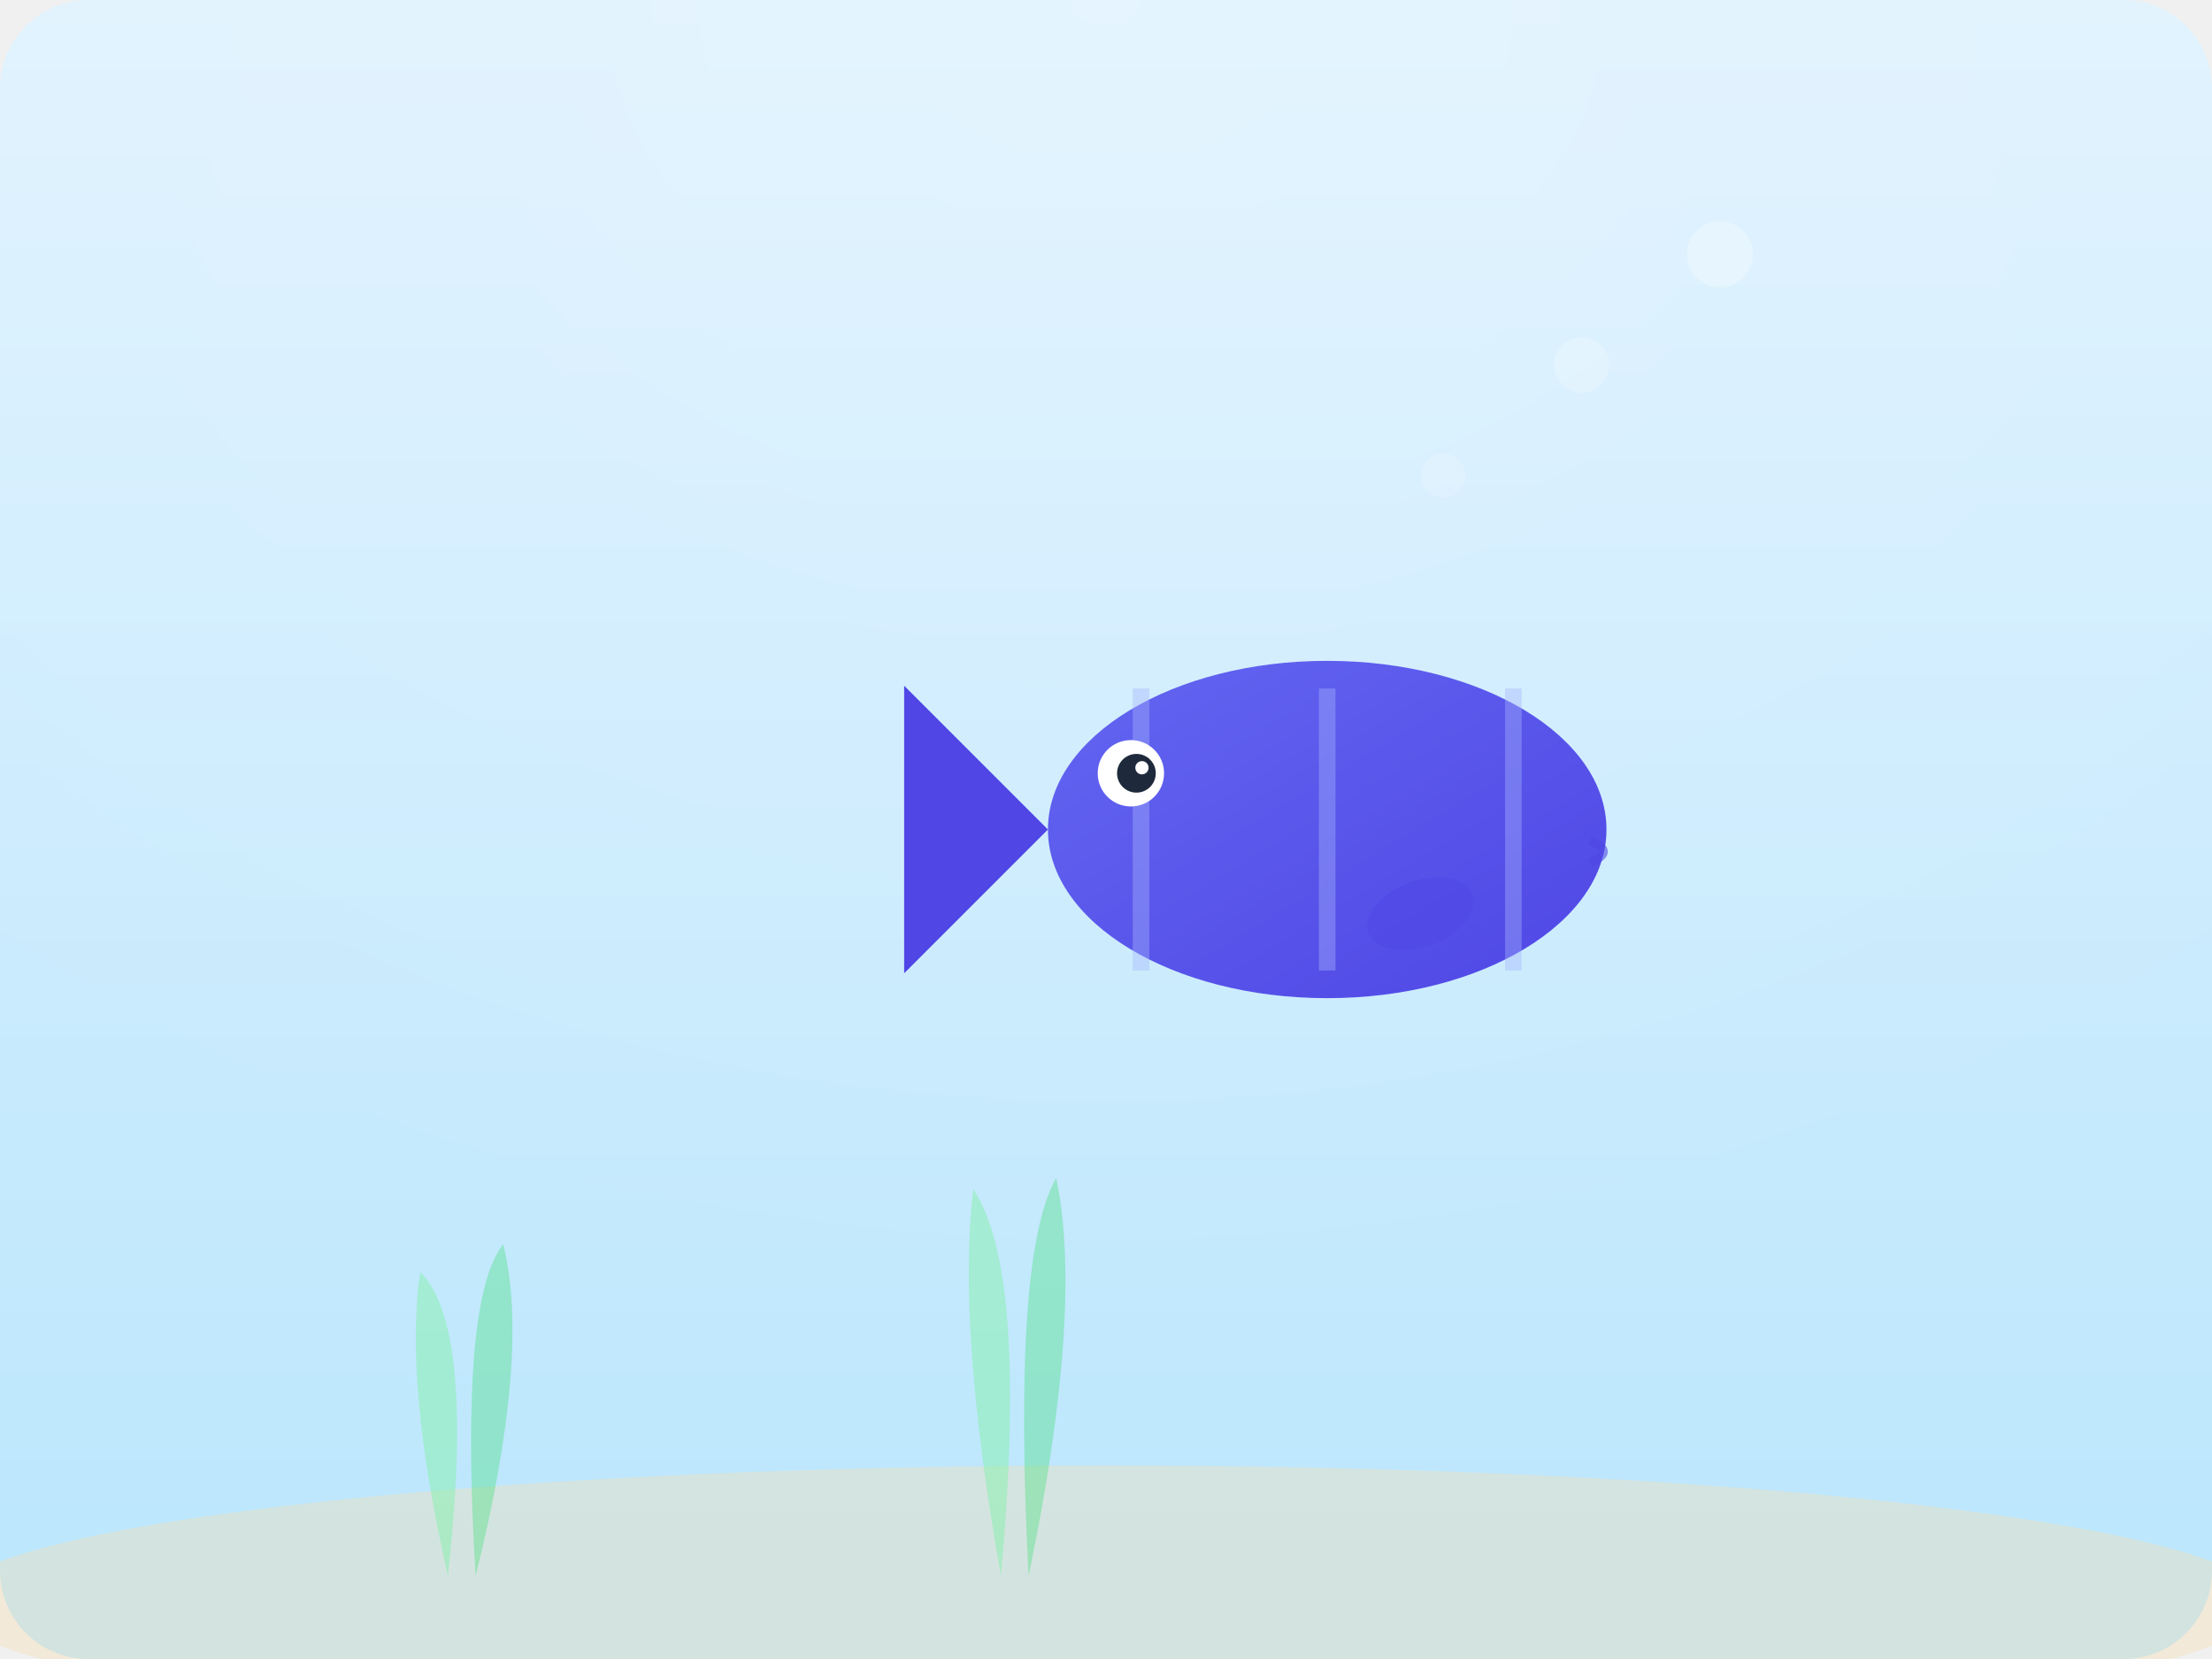
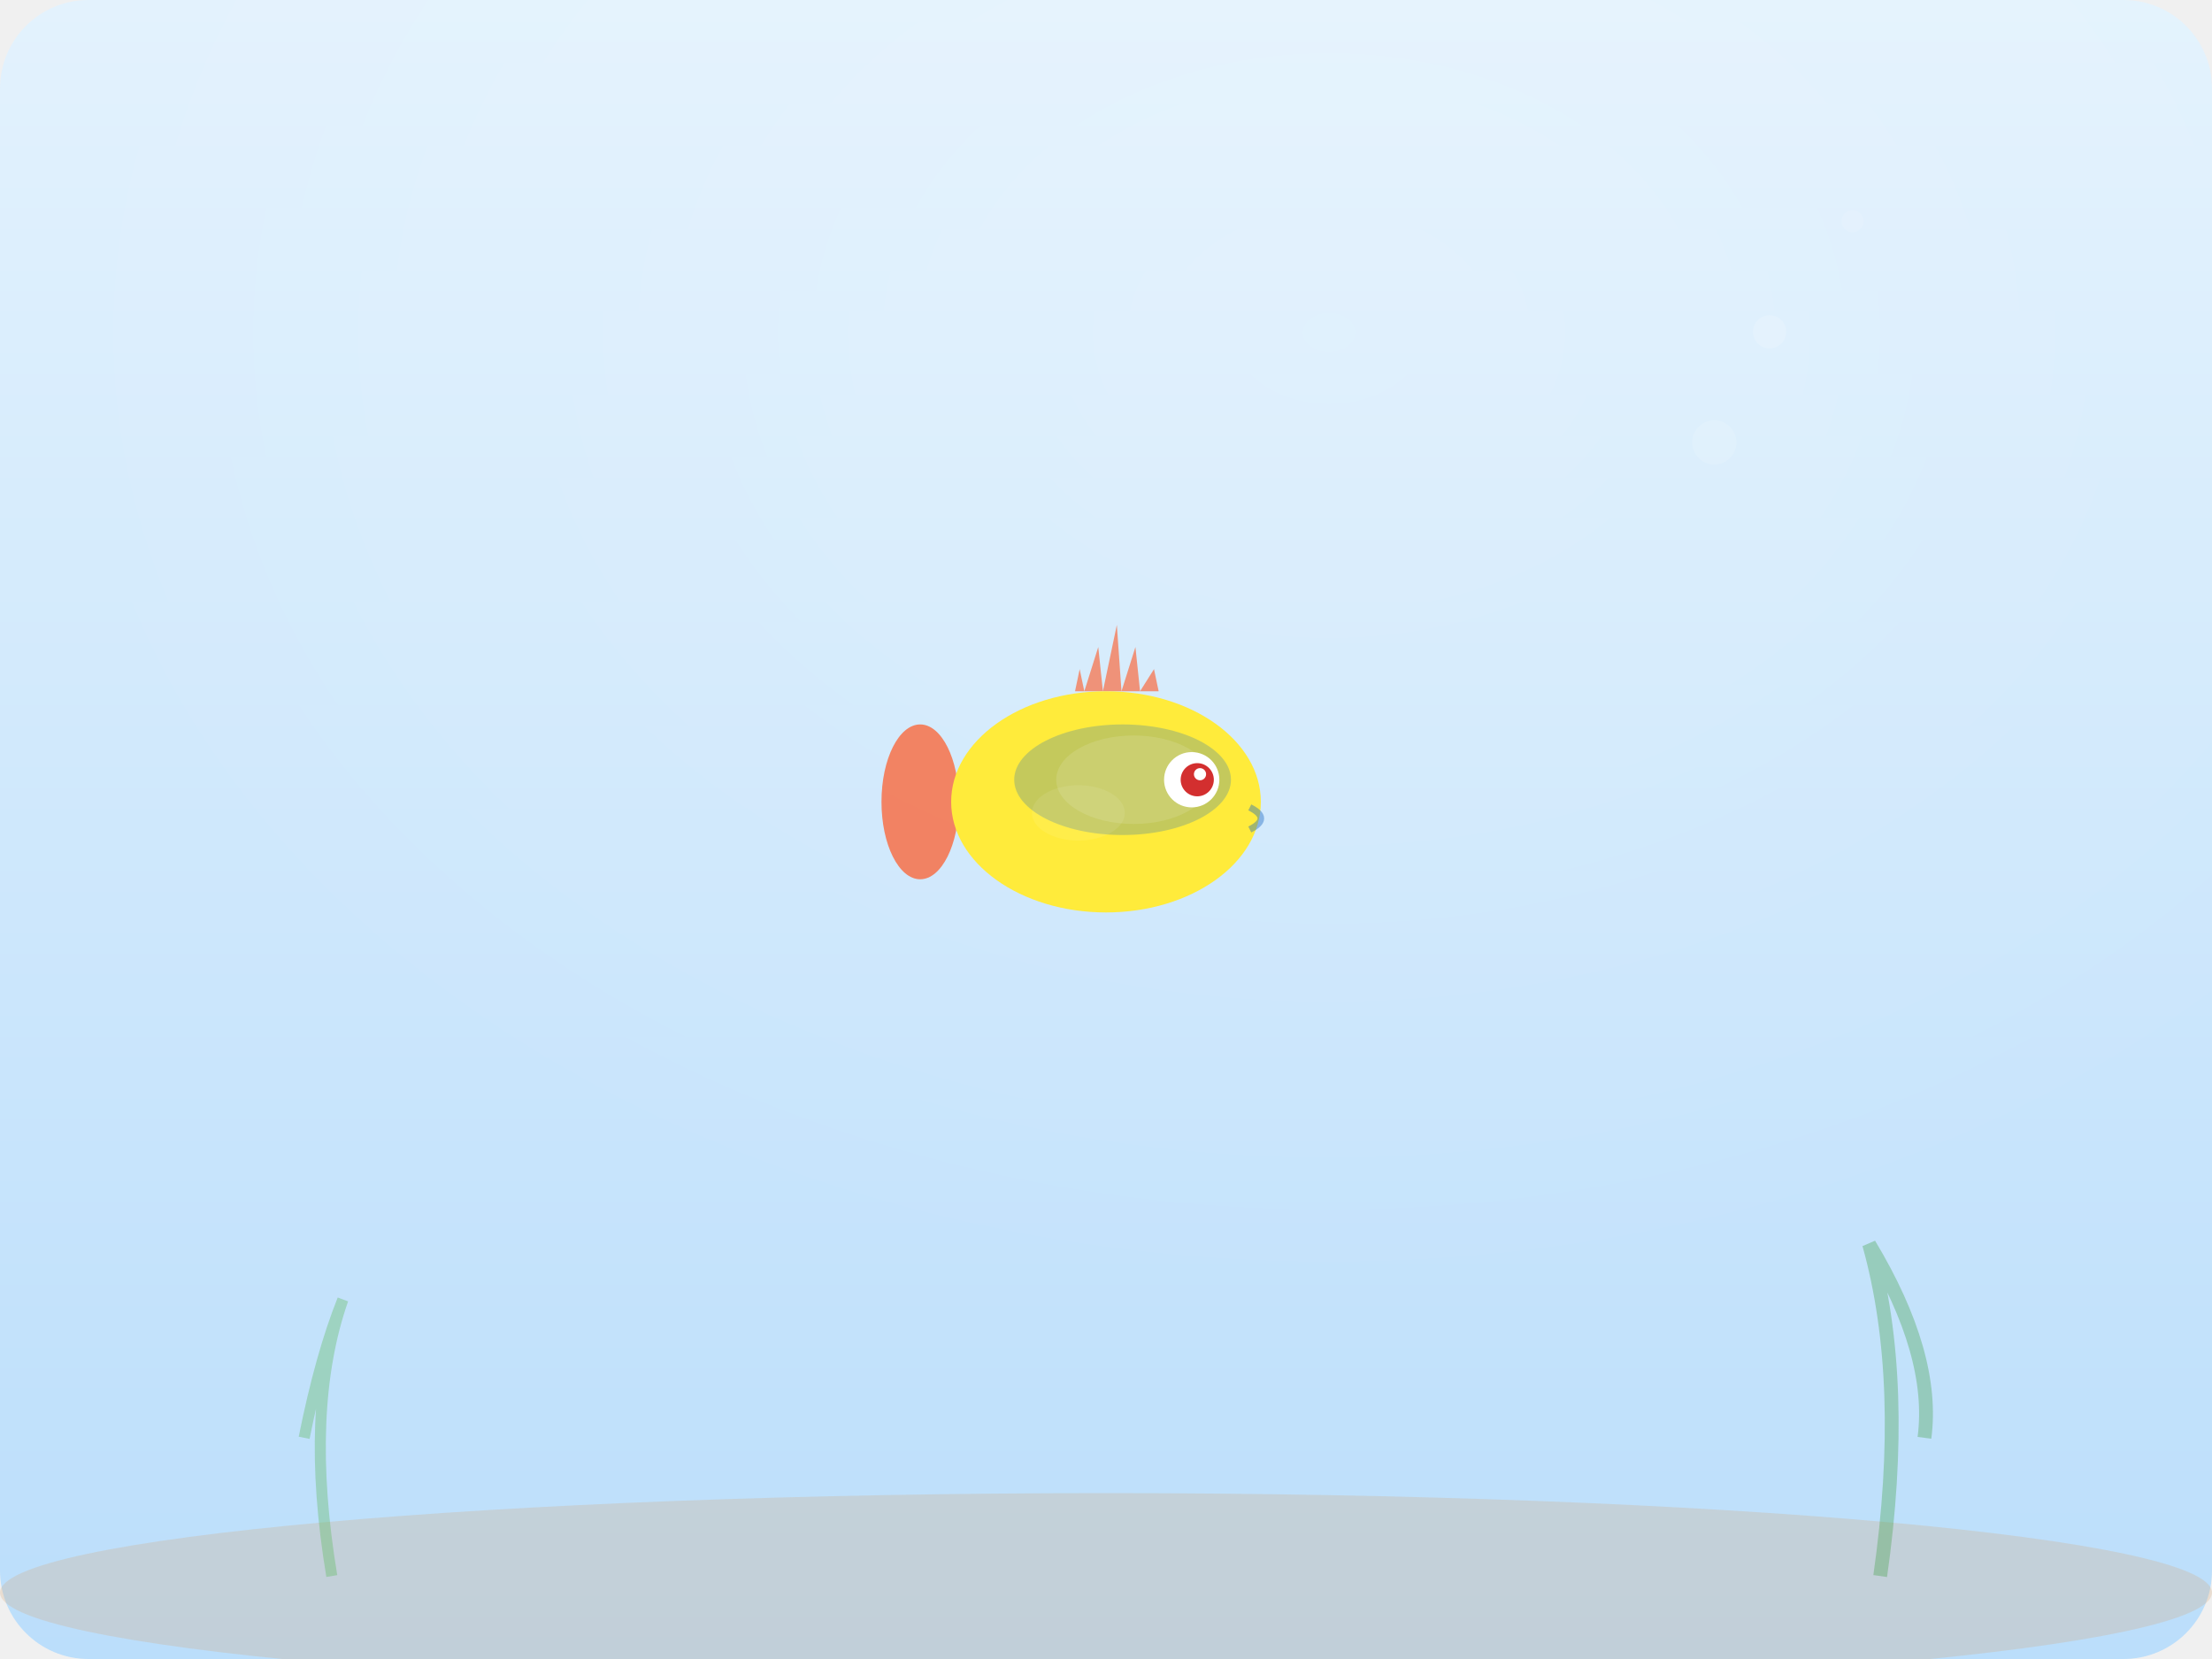
<svg xmlns="http://www.w3.org/2000/svg" viewBox="0 0 400 300" width="400" height="300">
  <defs>
-     <linearGradient id="bg_33" x1="0%" y1="0%" x2="0%" y2="100%">
-       <stop offset="0%" style="stop-color:#E0F2FE" />
-       <stop offset="100%" style="stop-color:#BAE6FD" />
+     <linearGradient id="bg33" x1="0%" y1="0%" x2="0%" y2="100%">
+       <stop offset="0%" style="stop-color:#E3F2FD" />
+       <stop offset="100%" style="stop-color:#BBDEFB" />
    </linearGradient>
-     <linearGradient id="fish_33" x1="0%" y1="0%" x2="100%" y2="100%">
-       <stop offset="0%" style="stop-color:#6366F1" />
-       <stop offset="100%" style="stop-color:#4F46E5" />
-     </linearGradient>
-     <radialGradient id="light_33" cx="50%" cy="0%" r="80%">
+     <radialGradient id="glow33" cx="60%" cy="20%" r="60%">
      <stop offset="0%" style="stop-color:white;stop-opacity:0.15" />
      <stop offset="100%" style="stop-color:white;stop-opacity:0" />
    </radialGradient>
  </defs>
-   <rect width="400" height="300" rx="16" fill="url(#bg_33)" />
-   <rect width="400" height="300" rx="16" fill="url(#light_33)" />
-   <ellipse cx="200" cy="290" rx="210" ry="25" fill="#F5DEB3" opacity="0.4" />
-   <path d="M81,285 Q73,250 76,230 Q86,240 81,285" fill="#86EFAC" opacity="0.5" />
-   <path d="M86,285 Q96,245 91,225 Q83,235 86,285" fill="#4ADE80" opacity="0.4" />
-   <path d="M181,285 Q173,240 176,215 Q186,230 181,285" fill="#86EFAC" opacity="0.5" />
-   <path d="M186,285 Q196,237 191,213 Q183,227 186,285" fill="#4ADE80" opacity="0.4" />
-   <circle cx="261" cy="86" r="4" fill="white" opacity="0.15" />
-   <circle cx="286" cy="66" r="5" fill="white" opacity="0.2" />
-   <circle cx="311" cy="46" r="6" fill="white" opacity="0.25" />
-   <ellipse cx="240" cy="150" rx="50.5" ry="30.5" fill="url(#fish_33)" />
-   <path d="M189.5,150 L163.5,124 L163.5,176 Z" fill="#4F46E5" />
-   <ellipse cx="256.833" cy="165.25" rx="10" ry="6" fill="#4F46E5" opacity="0.5" transform="rotate(-20 256.8333 165.25)" />
-   <line x1="206.333" y1="124.5" x2="206.333" y2="175.5" stroke="#A5B4FC" stroke-width="3" opacity="0.4" />
-   <line x1="240" y1="124.5" x2="240" y2="175.5" stroke="#A5B4FC" stroke-width="3" opacity="0.4" />
-   <line x1="273.667" y1="124.5" x2="273.667" y2="175.5" stroke="#A5B4FC" stroke-width="3" opacity="0.4" />
-   <circle cx="204.5" cy="139.833" r="6" fill="white" />
-   <circle cx="205.5" cy="139.833" r="3.5" fill="#1E293B" />
-   <circle cx="206.5" cy="138.833" r="1.2" fill="white" />
-   <path d="M287.5,152 Q292.5,154 287.5,156" fill="none" stroke="#4F46E5" stroke-width="1.5" opacity="0.6" />
+   <rect width="400" height="300" rx="16" fill="url(#bg33)" />
+   <rect width="400" height="300" rx="16" fill="url(#glow33)" />
+   <ellipse cx="200" cy="288" rx="200" ry="18" fill="#D4A574" opacity="0.25" />
+   <path d="M60,285 Q55,255 62,235 Q58,245 55,260" stroke="#66BB6A" stroke-width="2" fill="none" opacity="0.4" />
+   <path d="M340,285 Q345,250 338,225 Q350,245 348,260" stroke="#43A047" stroke-width="2.5" fill="none" opacity="0.35" />
+   <circle cx="320" cy="60" r="3" fill="white" opacity="0.15" />
+   <circle cx="335" cy="40" r="2" fill="white" opacity="0.1" />
+   <circle cx="310" cy="80" r="4" fill="white" opacity="0.12" />
+   <ellipse cx="166.4" cy="145" rx="7" ry="14" fill="#FF5722" opacity="0.7" />
+   <path d="M194.4,125 L195.24,121 L196.08,125 L198.6,117 L199.44,125 L201.96,113 L202.8,125 L205.32,117 L206.16,125 L208.68,121 L209.52,125 " fill="#FF5722" opacity="0.6" />
+   <ellipse cx="200" cy="145" rx="28" ry="20" fill="#FFEB3B" />
+   <ellipse cx="203" cy="141" rx="19.6" ry="10" fill="#1565C0" opacity="0.25" />
+   <ellipse cx="205" cy="141" rx="14" ry="8" fill="white" opacity="0.12" />
+   <ellipse cx="195" cy="147" rx="8.4" ry="5" fill="white" opacity="0.08" />
+   <circle cx="215.5" cy="141" r="5" fill="white" />
+   <circle cx="216.5" cy="141" r="3" fill="#D32F2F" />
+   <circle cx="217" cy="140" r="1.1" fill="white" />
+   <path d="M226,146 Q230,148 226,150" fill="none" stroke="#1565C0" stroke-width="1.2" opacity="0.4" />
</svg>
